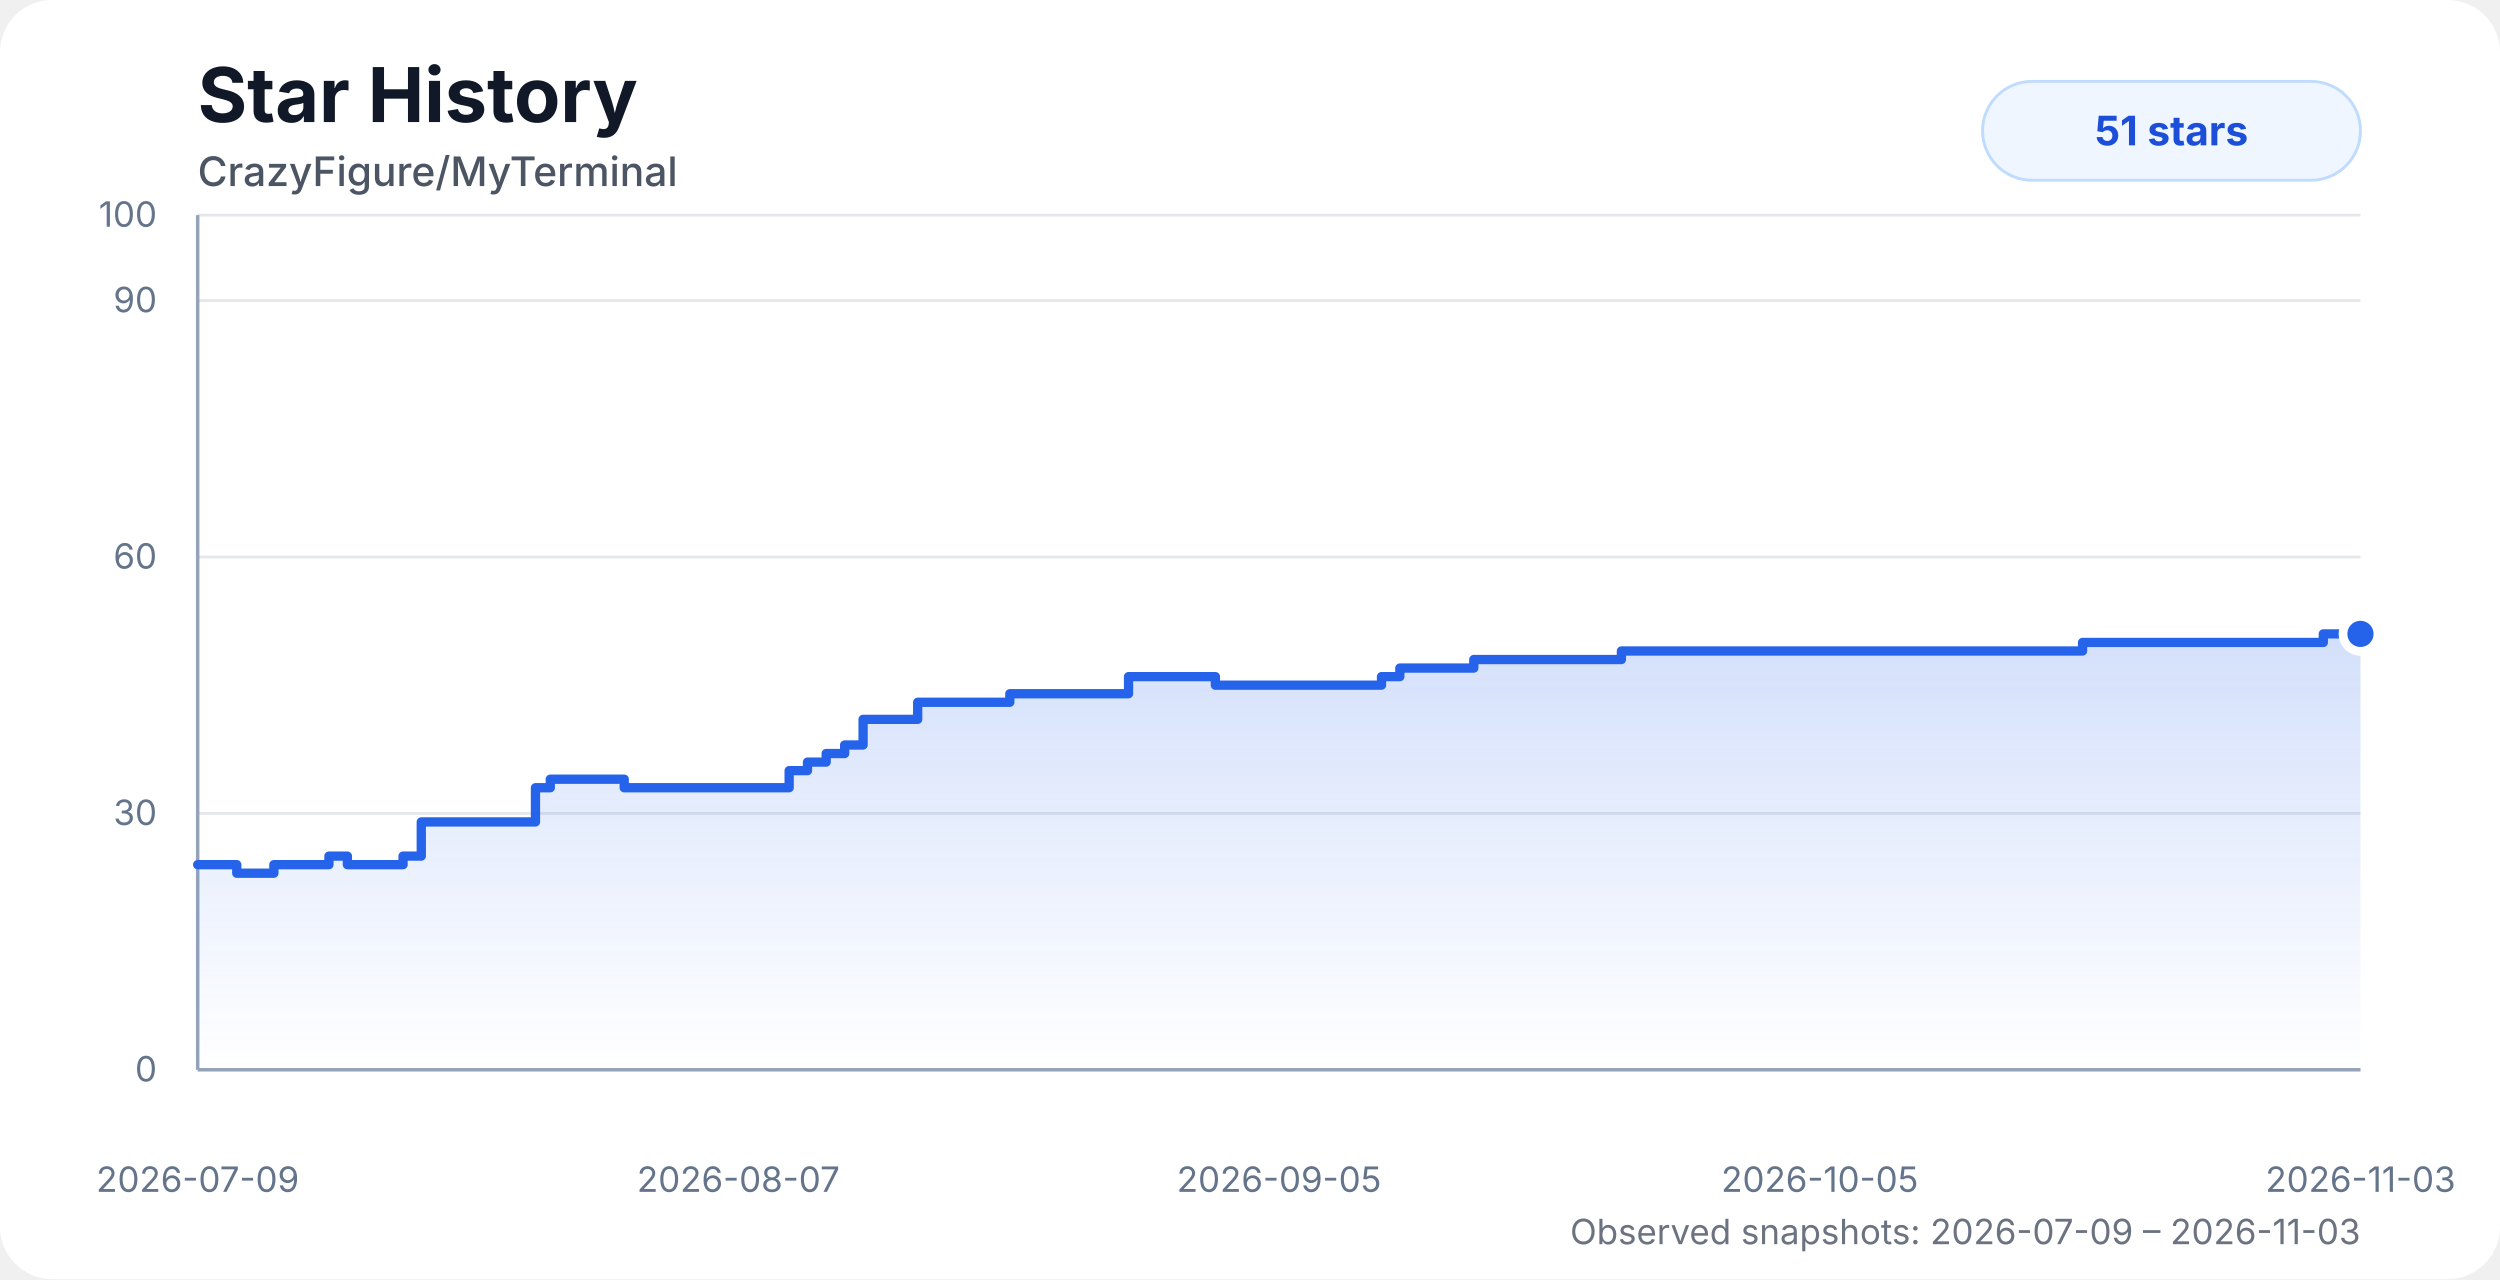
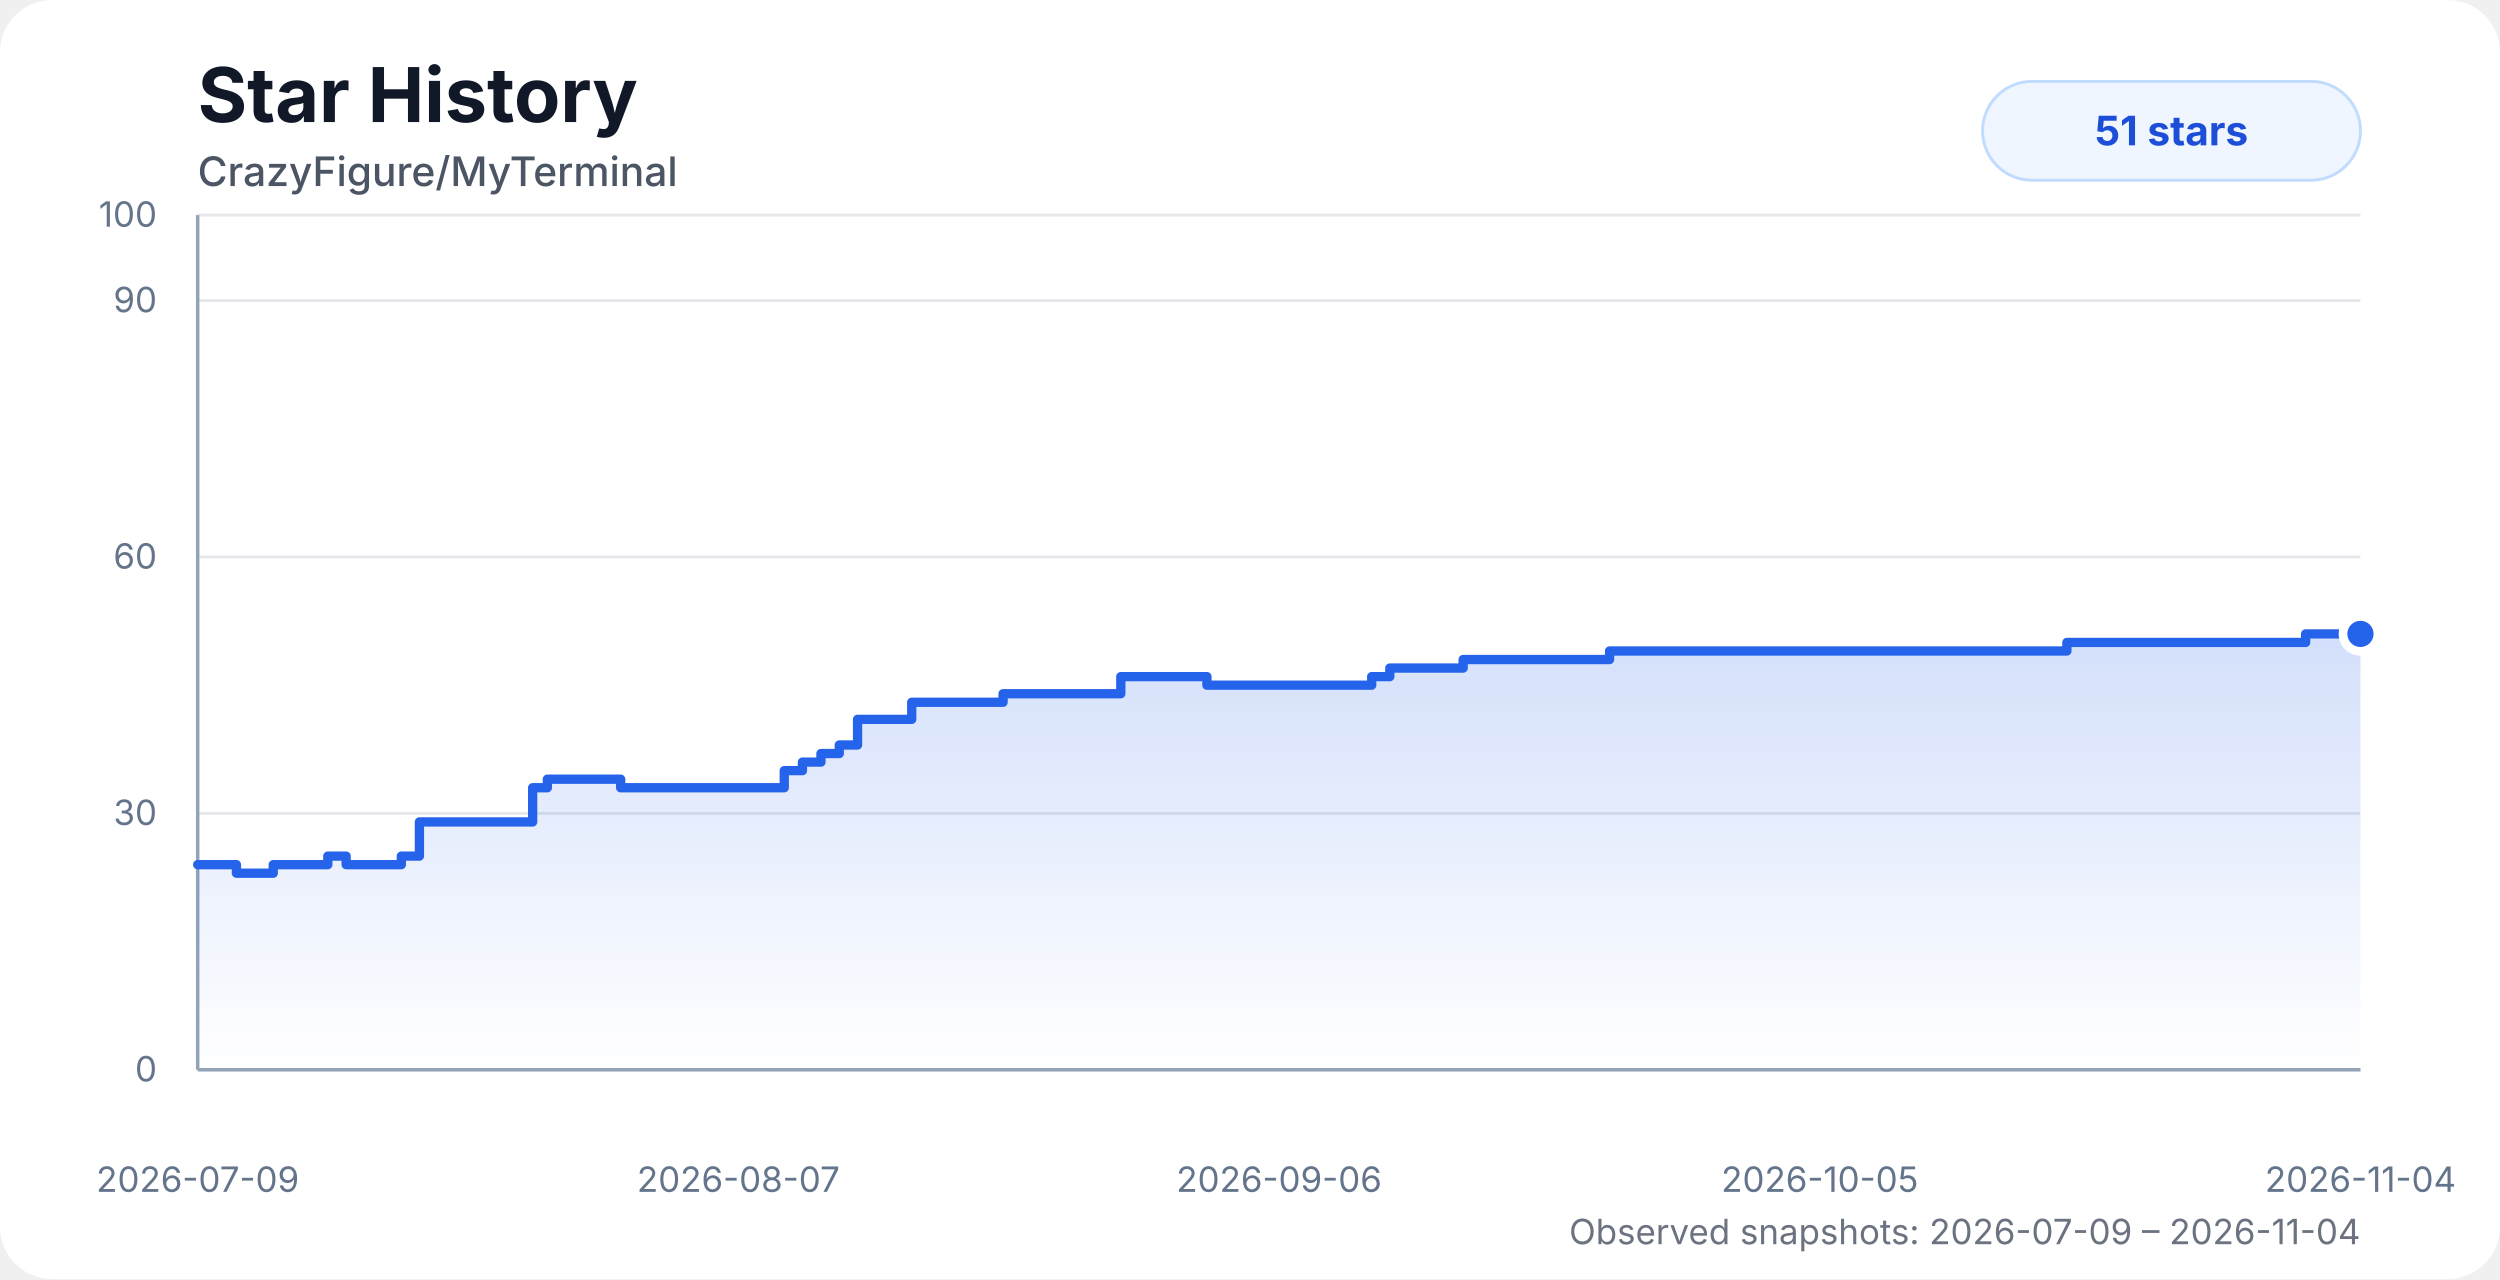
<svg xmlns="http://www.w3.org/2000/svg" width="860" height="440" viewBox="0 0 860 440" role="img" aria-labelledby="title desc">
  <style>
    .chart-bg { fill: #ffffff; }
    .title { fill: #111827; font: 700 26px system-ui, -apple-system, BlinkMacSystemFont, "Segoe UI", sans-serif; }
    .subtitle { fill: #4b5563; font: 500 14px system-ui, -apple-system, BlinkMacSystemFont, "Segoe UI", sans-serif; }
    .axis-label { fill: #64748b; font: 12px system-ui, -apple-system, BlinkMacSystemFont, "Segoe UI", sans-serif; }
    .grid { stroke: #e5e7eb; stroke-width: 1; }
    .axis { stroke: #94a3b8; stroke-width: 1.2; }
    .area { fill: url(#starGradient); opacity: 0.28; }
    .line { fill: none; stroke: #2563eb; stroke-width: 3.2; stroke-linecap: round; stroke-linejoin: round; }
    .dot { fill: #2563eb; stroke: #ffffff; stroke-width: 3; }
    .badge { fill: #eff6ff; stroke: #bfdbfe; }
    .badge-text { fill: #1d4ed8; font: 700 14px system-ui, -apple-system, BlinkMacSystemFont, "Segoe UI", sans-serif; }
    .status { fill: #6b7280; font: 12px system-ui, -apple-system, BlinkMacSystemFont, "Segoe UI", sans-serif; }
    @media (prefers-color-scheme: dark) {
      .chart-bg { fill: #0d1117; }
      .title { fill: #f8fafc; }
      .subtitle { fill: #cbd5e1; }
      .axis-label { fill: #94a3b8; }
      .grid { stroke: #1f2937; }
      .axis { stroke: #475569; }
      .dot { stroke: #0d1117; }
      .badge { fill: #172554; stroke: #1d4ed8; }
      .badge-text { fill: #bfdbfe; }
      .status { fill: #94a3b8; }
    }
  </style>
  <defs>
    <linearGradient id="starGradient" x1="0" x2="0" y1="0" y2="1">
      <stop offset="0%" stop-color="#2563eb" stop-opacity="0.72" />
      <stop offset="100%" stop-color="#2563eb" stop-opacity="0" />
    </linearGradient>
  </defs>
  <rect class="chart-bg" width="860" height="440" rx="18" />
  <text class="title" x="68" y="42">Star History</text>
  <text class="subtitle" x="68" y="64">CrazyFigure/MyTerminal</text>
  <g>
    <line class="grid" x1="68" y1="368" x2="812" y2="368" />
    <line class="grid" x1="68" y1="279.8" x2="812" y2="279.8" />
    <line class="grid" x1="68" y1="191.6" x2="812" y2="191.6" />
    <line class="grid" x1="68" y1="103.4" x2="812" y2="103.4" />
    <line class="grid" x1="68" y1="74" x2="812" y2="74" />
    <line class="axis" x1="68" y1="74" x2="68" y2="368" />
    <line class="axis" x1="68" y1="368" x2="812" y2="368" />
    <text class="axis-label" x="54" y="372" text-anchor="end">0</text>
    <text class="axis-label" x="54" y="283.8" text-anchor="end">30</text>
    <text class="axis-label" x="54" y="195.6" text-anchor="end">60</text>
    <text class="axis-label" x="54" y="107.4" text-anchor="end">90</text>
    <text class="axis-label" x="54" y="78" text-anchor="end">100</text>
    <text class="axis-label" x="68" y="410" text-anchor="middle">2026-07-09</text>
    <text class="axis-label" x="254" y="410" text-anchor="middle">2026-08-07</text>
-     <text class="axis-label" x="440" y="410" text-anchor="middle">2026-09-05</text>
+     <text class="axis-label" x="440" y="410" text-anchor="middle">2026-09-06</text>
    <text class="axis-label" x="626" y="410" text-anchor="middle">2026-10-05</text>
-     <text class="axis-label" x="812" y="410" text-anchor="middle">2026-11-03</text>
+     <text class="axis-label" x="812" y="410" text-anchor="middle">2026-11-04</text>
  </g>
-   <path class="area" d="M 68 297.44 H 75.28 V 297.44 H 81.44 V 300.38 H 94.21 V 297.44 H 113.15 V 294.5 H 119.5 V 297.44 H 138.65 V 294.5 H 144.92 V 282.74 H 151.26 V 282.74 H 184.2 V 270.98 H 189.3 V 268.04 H 214.73 V 270.98 H 233.73 V 270.98 H 240.07 V 270.98 H 246.41 V 270.98 H 252.63 V 270.98 H 258.7 V 270.98 H 265.08 V 270.98 H 271.47 V 265.1 H 277.78 V 262.16 H 284.21 V 259.22 H 290.56 V 256.28 H 296.9 V 247.46 H 302.96 V 247.46 H 309.34 V 247.46 H 315.68 V 241.58 H 322.01 V 241.58 H 328.36 V 241.58 H 334.7 V 241.58 H 341.07 V 241.58 H 347.38 V 238.64 H 353.77 V 238.64 H 360.11 V 238.64 H 366.43 V 238.64 H 372.81 V 238.64 H 381.42 V 238.64 H 388.22 V 232.76 H 393.23 V 232.76 H 399.29 V 232.76 H 405.7 V 232.76 H 411.84 V 232.76 H 418.09 V 235.7 H 424.43 V 235.7 H 430.81 V 235.7 H 437.11 V 235.7 H 443.5 V 235.7 H 449.88 V 235.7 H 456.18 V 235.7 H 462.55 V 235.7 H 468.89 V 235.7 H 475.24 V 232.76 H 481.54 V 229.82 H 487.98 V 229.82 H 494.37 V 229.82 H 500.64 V 229.82 H 506.98 V 226.88 H 513.33 V 226.88 H 519.63 V 226.88 H 525.98 V 226.88 H 532.43 V 226.88 H 538.8 V 226.88 H 545.1 V 226.88 H 551.38 V 226.88 H 557.76 V 223.94 H 564.09 V 223.94 H 570.43 V 223.94 H 576.9 V 223.94 H 583.35 V 223.94 H 589.69 V 223.94 H 595.99 V 223.94 H 602.44 V 223.94 H 608.74 V 223.94 H 614.96 V 223.94 H 621.41 V 223.94 H 627.8 V 223.94 H 634.26 V 223.94 H 640.52 V 223.94 H 646.93 V 223.94 H 653.26 V 223.94 H 659.55 V 223.94 H 665.91 V 223.94 H 672.29 V 223.94 H 678.73 V 223.94 H 684.66 V 223.94 H 690.92 V 223.94 H 697.26 V 223.94 H 703.54 V 223.94 H 709.99 V 223.94 H 716.4 V 221 H 722.69 V 221 H 729.03 V 221 H 735.38 V 221 H 741.71 V 221 H 748.02 V 221 H 754.44 V 221 H 760.82 V 221 H 767.17 V 221 H 773.65 V 221 H 780.07 V 221 H 786.43 V 221 H 792.73 V 221 H 799.22 V 218.06 H 805.6 V 218.06 H 812 V 218.06 L 812 368 L 68 368 Z" />
-   <path class="line" d="M 68 297.44 H 75.28 V 297.44 H 81.44 V 300.38 H 94.21 V 297.44 H 113.15 V 294.5 H 119.5 V 297.44 H 138.65 V 294.5 H 144.92 V 282.74 H 151.26 V 282.74 H 184.2 V 270.98 H 189.3 V 268.04 H 214.73 V 270.98 H 233.73 V 270.98 H 240.07 V 270.98 H 246.41 V 270.98 H 252.63 V 270.98 H 258.7 V 270.98 H 265.08 V 270.98 H 271.47 V 265.1 H 277.78 V 262.16 H 284.21 V 259.22 H 290.56 V 256.28 H 296.9 V 247.46 H 302.96 V 247.46 H 309.34 V 247.46 H 315.68 V 241.58 H 322.01 V 241.58 H 328.36 V 241.58 H 334.7 V 241.58 H 341.07 V 241.58 H 347.38 V 238.64 H 353.77 V 238.64 H 360.11 V 238.64 H 366.43 V 238.64 H 372.81 V 238.64 H 381.42 V 238.64 H 388.22 V 232.76 H 393.23 V 232.76 H 399.29 V 232.76 H 405.7 V 232.76 H 411.84 V 232.76 H 418.09 V 235.7 H 424.43 V 235.7 H 430.81 V 235.7 H 437.11 V 235.7 H 443.5 V 235.7 H 449.88 V 235.7 H 456.18 V 235.7 H 462.55 V 235.7 H 468.89 V 235.7 H 475.24 V 232.76 H 481.54 V 229.82 H 487.98 V 229.82 H 494.37 V 229.82 H 500.64 V 229.82 H 506.98 V 226.88 H 513.33 V 226.88 H 519.63 V 226.88 H 525.98 V 226.88 H 532.43 V 226.88 H 538.8 V 226.88 H 545.1 V 226.88 H 551.38 V 226.88 H 557.76 V 223.94 H 564.09 V 223.94 H 570.43 V 223.94 H 576.9 V 223.94 H 583.35 V 223.94 H 589.69 V 223.94 H 595.99 V 223.94 H 602.44 V 223.94 H 608.74 V 223.94 H 614.96 V 223.94 H 621.41 V 223.94 H 627.8 V 223.94 H 634.26 V 223.94 H 640.52 V 223.94 H 646.93 V 223.94 H 653.26 V 223.94 H 659.55 V 223.94 H 665.91 V 223.94 H 672.29 V 223.94 H 678.73 V 223.94 H 684.66 V 223.94 H 690.92 V 223.94 H 697.26 V 223.94 H 703.54 V 223.94 H 709.99 V 223.94 H 716.4 V 221 H 722.69 V 221 H 729.03 V 221 H 735.38 V 221 H 741.71 V 221 H 748.02 V 221 H 754.44 V 221 H 760.82 V 221 H 767.17 V 221 H 773.65 V 221 H 780.07 V 221 H 786.43 V 221 H 792.73 V 221 H 799.22 V 218.06 H 805.6 V 218.06 H 812 V 218.06" />
+   <path class="area" d="M 68 297.44 H 75.22 V 297.44 H 81.33 V 300.38 H 94 V 297.44 H 112.77 V 294.5 H 119.07 V 297.44 H 138.06 V 294.5 H 144.28 V 282.74 H 150.57 V 282.74 H 183.23 V 270.98 H 188.29 V 268.04 H 213.51 V 270.98 H 232.35 V 270.98 H 238.64 V 270.98 H 244.93 V 270.98 H 251.1 V 270.98 H 257.11 V 270.98 H 263.44 V 270.98 H 269.78 V 265.1 H 276.04 V 262.16 H 282.41 V 259.22 H 288.71 V 256.28 H 295 V 247.46 H 301.01 V 247.46 H 307.34 V 247.46 H 313.63 V 241.58 H 319.9 V 241.58 H 326.2 V 241.58 H 332.49 V 241.58 H 338.81 V 241.58 H 345.06 V 238.64 H 351.39 V 238.64 H 357.69 V 238.64 H 363.95 V 238.64 H 370.28 V 238.64 H 378.81 V 238.64 H 385.56 V 232.76 H 390.53 V 232.76 H 396.54 V 232.76 H 402.9 V 232.76 H 408.98 V 232.76 H 415.18 V 235.7 H 421.47 V 235.7 H 427.79 V 235.7 H 434.04 V 235.7 H 440.38 V 235.7 H 446.71 V 235.7 H 452.96 V 235.7 H 459.27 V 235.7 H 465.56 V 235.7 H 471.86 V 232.76 H 478.1 V 229.82 H 484.49 V 229.82 H 490.82 V 229.82 H 497.05 V 229.82 H 503.33 V 226.88 H 509.63 V 226.88 H 515.88 V 226.88 H 522.17 V 226.88 H 528.57 V 226.88 H 534.89 V 226.88 H 541.13 V 226.88 H 547.36 V 226.88 H 553.69 V 223.94 H 559.97 V 223.94 H 566.26 V 223.94 H 572.67 V 223.94 H 579.07 V 223.94 H 585.35 V 223.94 H 591.6 V 223.94 H 598 V 223.94 H 604.24 V 223.94 H 610.42 V 223.94 H 616.81 V 223.94 H 623.15 V 223.94 H 629.56 V 223.94 H 635.77 V 223.94 H 642.12 V 223.94 H 648.4 V 223.94 H 654.63 V 223.94 H 660.94 V 223.94 H 667.27 V 223.94 H 673.65 V 223.94 H 679.53 V 223.94 H 685.74 V 223.94 H 692.03 V 223.94 H 698.26 V 223.94 H 704.65 V 223.94 H 711.01 V 221 H 717.25 V 221 H 723.54 V 221 H 729.84 V 221 H 736.11 V 221 H 742.37 V 221 H 748.73 V 221 H 755.06 V 221 H 761.36 V 221 H 767.78 V 221 H 774.15 V 221 H 780.46 V 221 H 786.7 V 221 H 793.14 V 218.06 H 799.47 V 218.06 H 805.82 V 218.06 H 812 V 218.06 L 812 368 L 68 368 Z" />
+   <path class="line" d="M 68 297.44 H 75.22 V 297.44 H 81.33 V 300.38 H 94 V 297.44 H 112.77 V 294.5 H 119.07 V 297.44 H 138.06 V 294.5 H 144.28 V 282.74 H 150.57 V 282.74 H 183.23 V 270.98 H 188.29 V 268.04 H 213.51 V 270.98 H 232.35 V 270.98 H 238.64 V 270.98 H 244.93 V 270.98 H 251.1 V 270.98 H 257.11 V 270.98 H 263.44 V 270.98 H 269.78 V 265.1 H 276.04 V 262.16 H 282.41 V 259.22 H 288.71 V 256.28 H 295 V 247.46 H 301.01 V 247.46 H 307.34 V 247.46 H 313.63 V 241.58 H 319.9 V 241.58 H 326.2 V 241.58 H 332.49 V 241.58 H 338.81 V 241.58 H 345.06 V 238.64 H 351.39 V 238.64 H 357.69 V 238.64 H 363.95 V 238.64 H 370.28 V 238.64 H 378.81 V 238.64 H 385.56 V 232.76 H 390.53 V 232.76 H 396.54 V 232.76 H 402.9 V 232.76 H 408.98 V 232.76 H 415.18 V 235.7 H 421.47 V 235.7 H 427.79 V 235.7 H 434.04 V 235.7 H 440.38 V 235.7 H 446.71 V 235.7 H 452.96 V 235.7 H 459.27 V 235.7 H 465.56 V 235.7 H 471.86 V 232.76 H 478.1 V 229.82 H 484.49 V 229.82 H 490.82 V 229.82 H 497.05 V 229.82 H 503.33 V 226.88 H 509.63 V 226.88 H 515.88 V 226.88 H 522.17 V 226.88 H 528.57 V 226.88 H 534.89 V 226.88 H 541.13 V 226.88 H 547.36 V 226.88 H 553.69 V 223.94 H 559.97 V 223.94 H 566.26 V 223.94 H 572.67 V 223.94 H 579.07 V 223.94 H 585.35 V 223.94 H 591.6 V 223.94 H 598 V 223.94 H 604.24 V 223.94 H 610.42 V 223.94 H 616.81 V 223.94 H 623.15 V 223.94 H 629.56 V 223.94 H 635.77 V 223.94 H 642.12 V 223.94 H 648.4 V 223.94 H 654.63 V 223.94 H 660.94 V 223.94 H 667.27 V 223.94 H 673.65 V 223.94 H 679.53 V 223.94 H 685.74 V 223.94 H 692.03 V 223.94 H 698.26 V 223.94 H 704.65 V 223.94 H 711.01 V 221 H 717.25 V 221 H 723.54 V 221 H 729.84 V 221 H 736.11 V 221 H 742.37 V 221 H 748.73 V 221 H 755.06 V 221 H 761.36 V 221 H 767.78 V 221 H 774.15 V 221 H 780.46 V 221 H 786.7 V 221 H 793.14 V 218.06 H 799.47 V 218.06 H 805.82 V 218.06 H 812 V 218.06" />
  <circle class="dot" cx="812" cy="218.06" r="6" />
  <rect class="badge" x="682" y="28" width="130" height="34" rx="17" />
  <text class="badge-text" x="747" y="50" text-anchor="middle">51 stars</text>
-   <text class="status" x="812" y="428" text-anchor="end">Observed snapshots: 2026-07-09 – 2026-11-03</text>
+   <text class="status" x="812" y="428" text-anchor="end">Observed snapshots: 2026-07-09 – 2026-11-04</text>
</svg>
